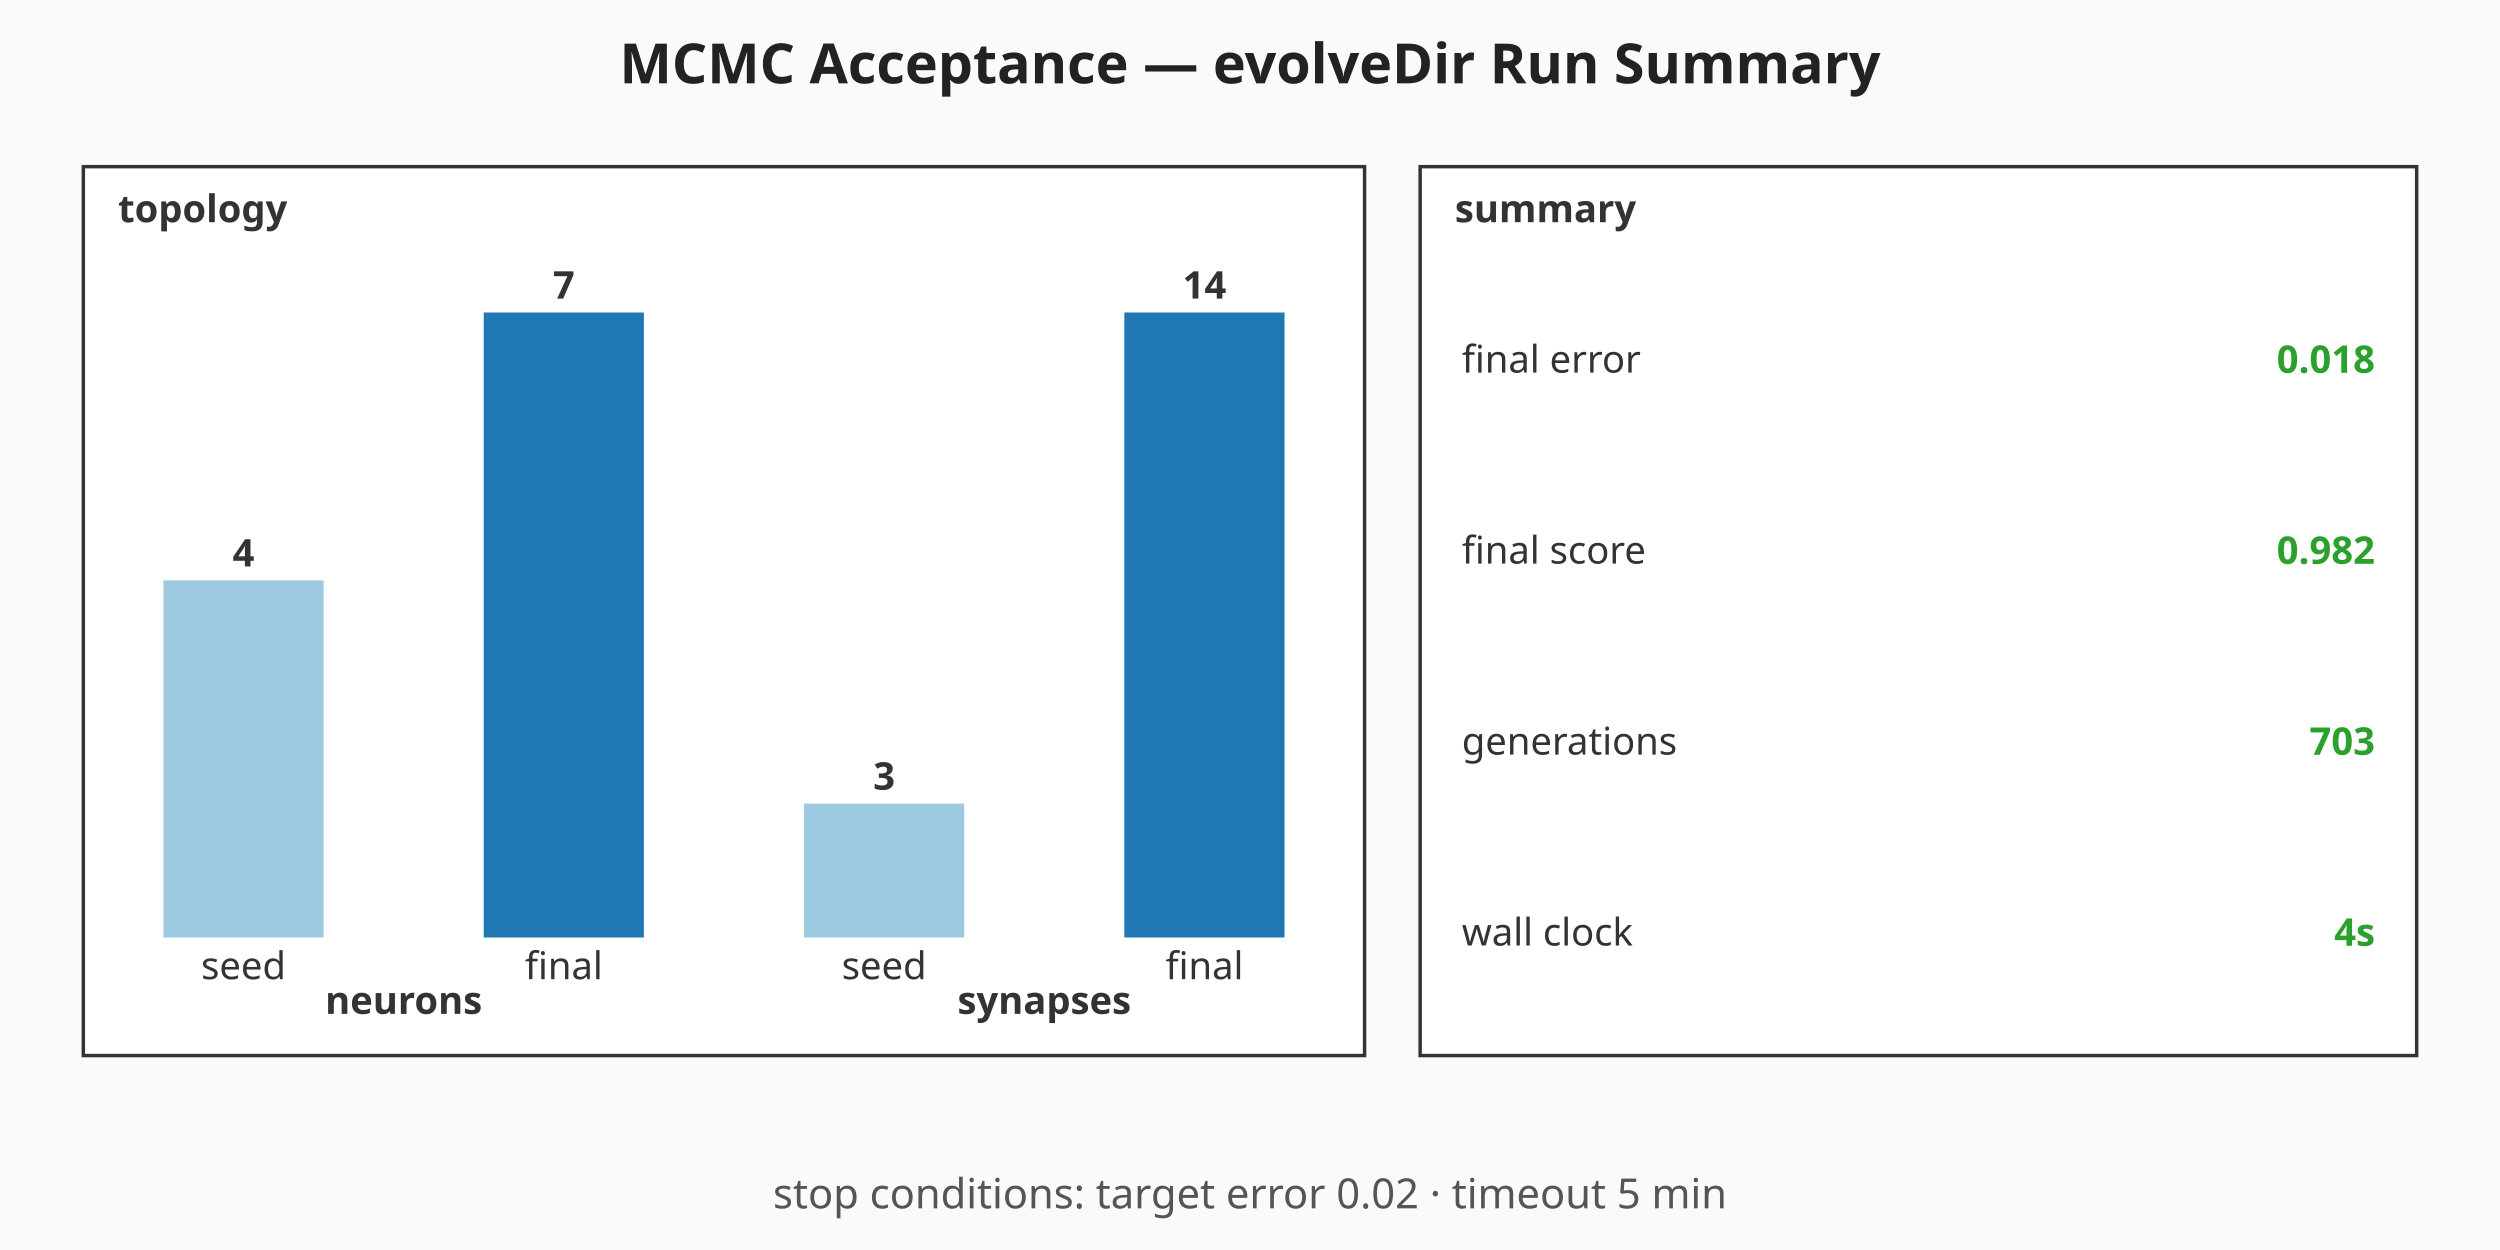
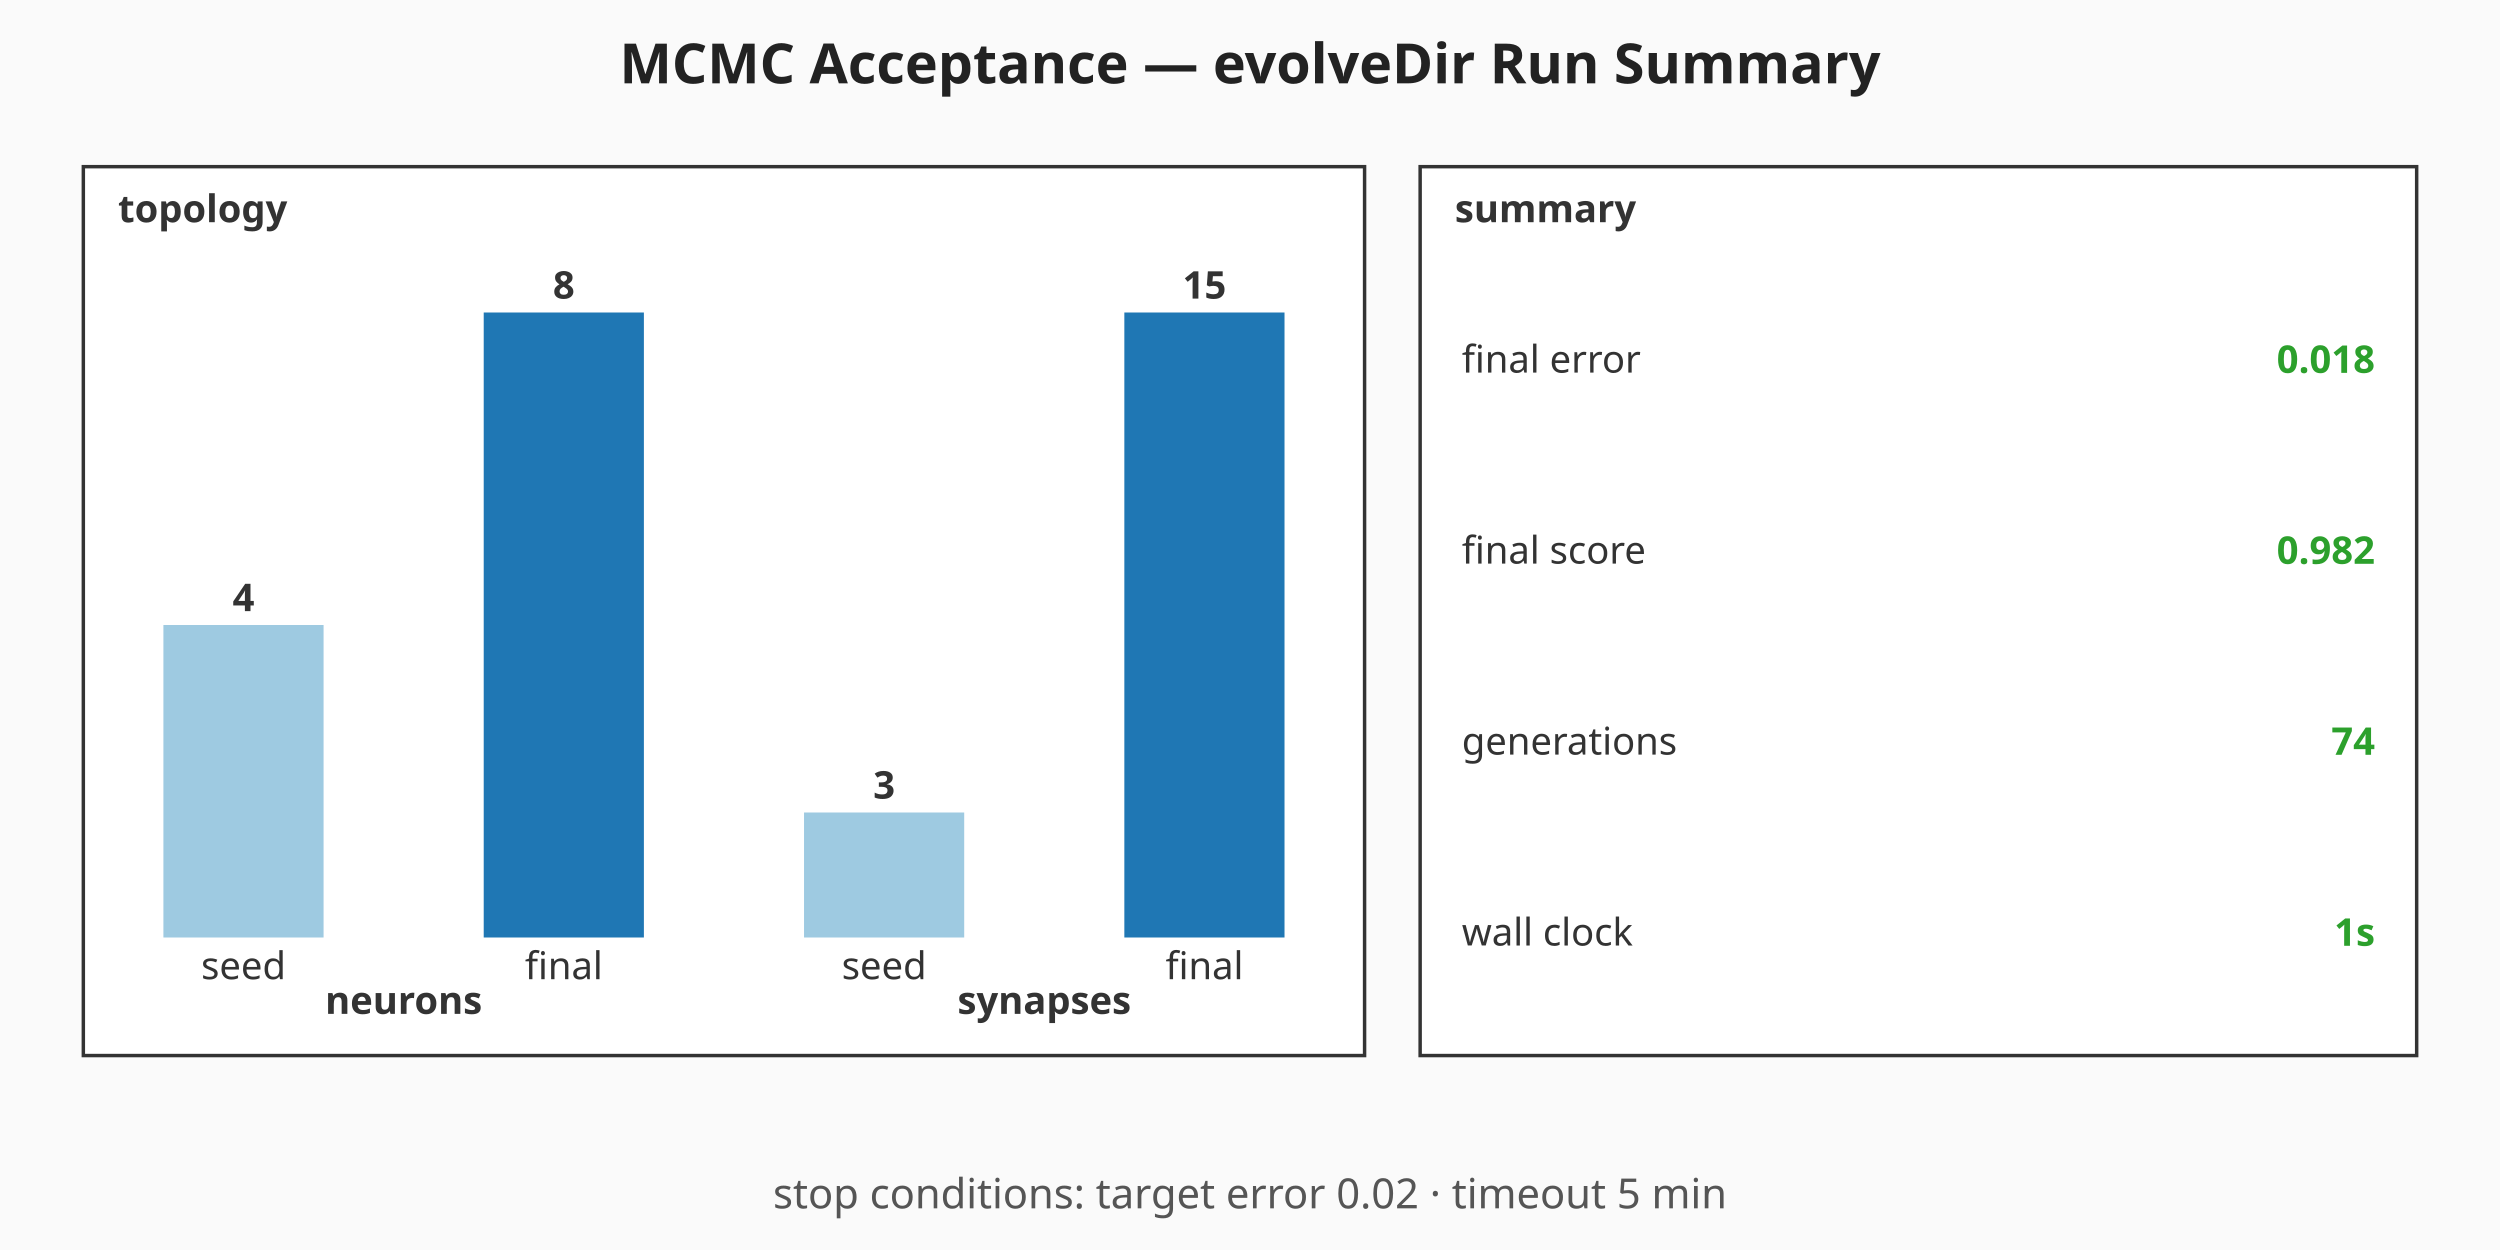
<svg xmlns="http://www.w3.org/2000/svg" viewBox="0 0 720 360" width="720" height="360" role="img" aria-label="MCMC Acceptance — evolveDir Run Summary summary chart">
  <rect width="720" height="360" fill="#fafafa" />
  <text x="360" y="24" text-anchor="middle" font-family="sans-serif" font-size="16" font-weight="bold" fill="#222">MCMC Acceptance — evolveDir Run Summary</text>
  <g class="topology" font-family="sans-serif" font-size="11" fill="#333">
    <rect x="24" y="48" width="369" height="256" fill="#ffffff" stroke="#333" stroke-width="1" />
    <text x="34" y="64" font-weight="bold">topology</text>
-     <rect class="topo-bar topo-bar-seed-neurons" x="47.06" y="167.14" width="46.13" height="102.86" fill="#9ecae1" />
-     <text x="70.13" y="163.14" text-anchor="middle" font-weight="bold">4</text>
+     <rect class="topo-bar topo-bar-seed-neurons" x="47.06" y="180" width="46.13" height="90" fill="#9ecae1" />
+     <text x="70.13" y="176" text-anchor="middle" font-weight="bold">4</text>
    <text x="70.13" y="282" text-anchor="middle">seed</text>
    <rect class="topo-bar topo-bar-final-neurons" x="139.31" y="90" width="46.13" height="180" fill="#1f77b4" />
-     <text x="162.38" y="86" text-anchor="middle" font-weight="bold">7</text>
+     <text x="162.38" y="86" text-anchor="middle" font-weight="bold">8</text>
    <text x="162.38" y="282" text-anchor="middle">final</text>
    <text x="116.25" y="292" text-anchor="middle" font-weight="bold">neurons</text>
-     <rect class="topo-bar topo-bar-seed-synapses" x="231.56" y="231.43" width="46.13" height="38.57" fill="#9ecae1" />
-     <text x="254.63" y="227.43" text-anchor="middle" font-weight="bold">3</text>
+     <rect class="topo-bar topo-bar-seed-synapses" x="231.56" y="234" width="46.13" height="36" fill="#9ecae1" />
+     <text x="254.63" y="230" text-anchor="middle" font-weight="bold">3</text>
    <text x="254.63" y="282" text-anchor="middle">seed</text>
    <rect class="topo-bar topo-bar-final-synapses" x="323.81" y="90" width="46.13" height="180" fill="#1f77b4" />
-     <text x="346.88" y="86" text-anchor="middle" font-weight="bold">14</text>
+     <text x="346.88" y="86" text-anchor="middle" font-weight="bold">15</text>
    <text x="346.88" y="282" text-anchor="middle">final</text>
    <text x="300.75" y="292" text-anchor="middle" font-weight="bold">synapses</text>
  </g>
  <g class="callouts" font-family="sans-serif" font-size="11" fill="#333">
    <rect x="409" y="48" width="287" height="256" fill="#ffffff" stroke="#333" stroke-width="1" />
    <text x="419" y="64" font-weight="bold">summary</text>
    <text class="callout-label" x="421" y="103.5" dominant-baseline="middle">final error</text>
    <text class="callout-value" x="684" y="103.5" text-anchor="end" dominant-baseline="middle" font-weight="bold" fill="#2ca02c">0.018</text>
    <text class="callout-label" x="421" y="158.5" dominant-baseline="middle">final score</text>
    <text class="callout-value" x="684" y="158.5" text-anchor="end" dominant-baseline="middle" font-weight="bold" fill="#2ca02c">0.982</text>
    <text class="callout-label" x="421" y="213.5" dominant-baseline="middle">generations</text>
-     <text class="callout-value" x="684" y="213.5" text-anchor="end" dominant-baseline="middle" font-weight="bold" fill="#2ca02c">703</text>
+     <text class="callout-value" x="684" y="213.5" text-anchor="end" dominant-baseline="middle" font-weight="bold" fill="#2ca02c">74</text>
    <text class="callout-label" x="421" y="268.5" dominant-baseline="middle">wall clock</text>
-     <text class="callout-value" x="684" y="268.5" text-anchor="end" dominant-baseline="middle" font-weight="bold" fill="#2ca02c">4s</text>
+     <text class="callout-value" x="684" y="268.5" text-anchor="end" dominant-baseline="middle" font-weight="bold" fill="#2ca02c">1s</text>
  </g>
  <g class="caption" font-family="sans-serif" font-size="12" fill="#555">
    <text x="360" y="348" text-anchor="middle">stop conditions: target error 0.02 · timeout 5 min</text>
  </g>
</svg>
